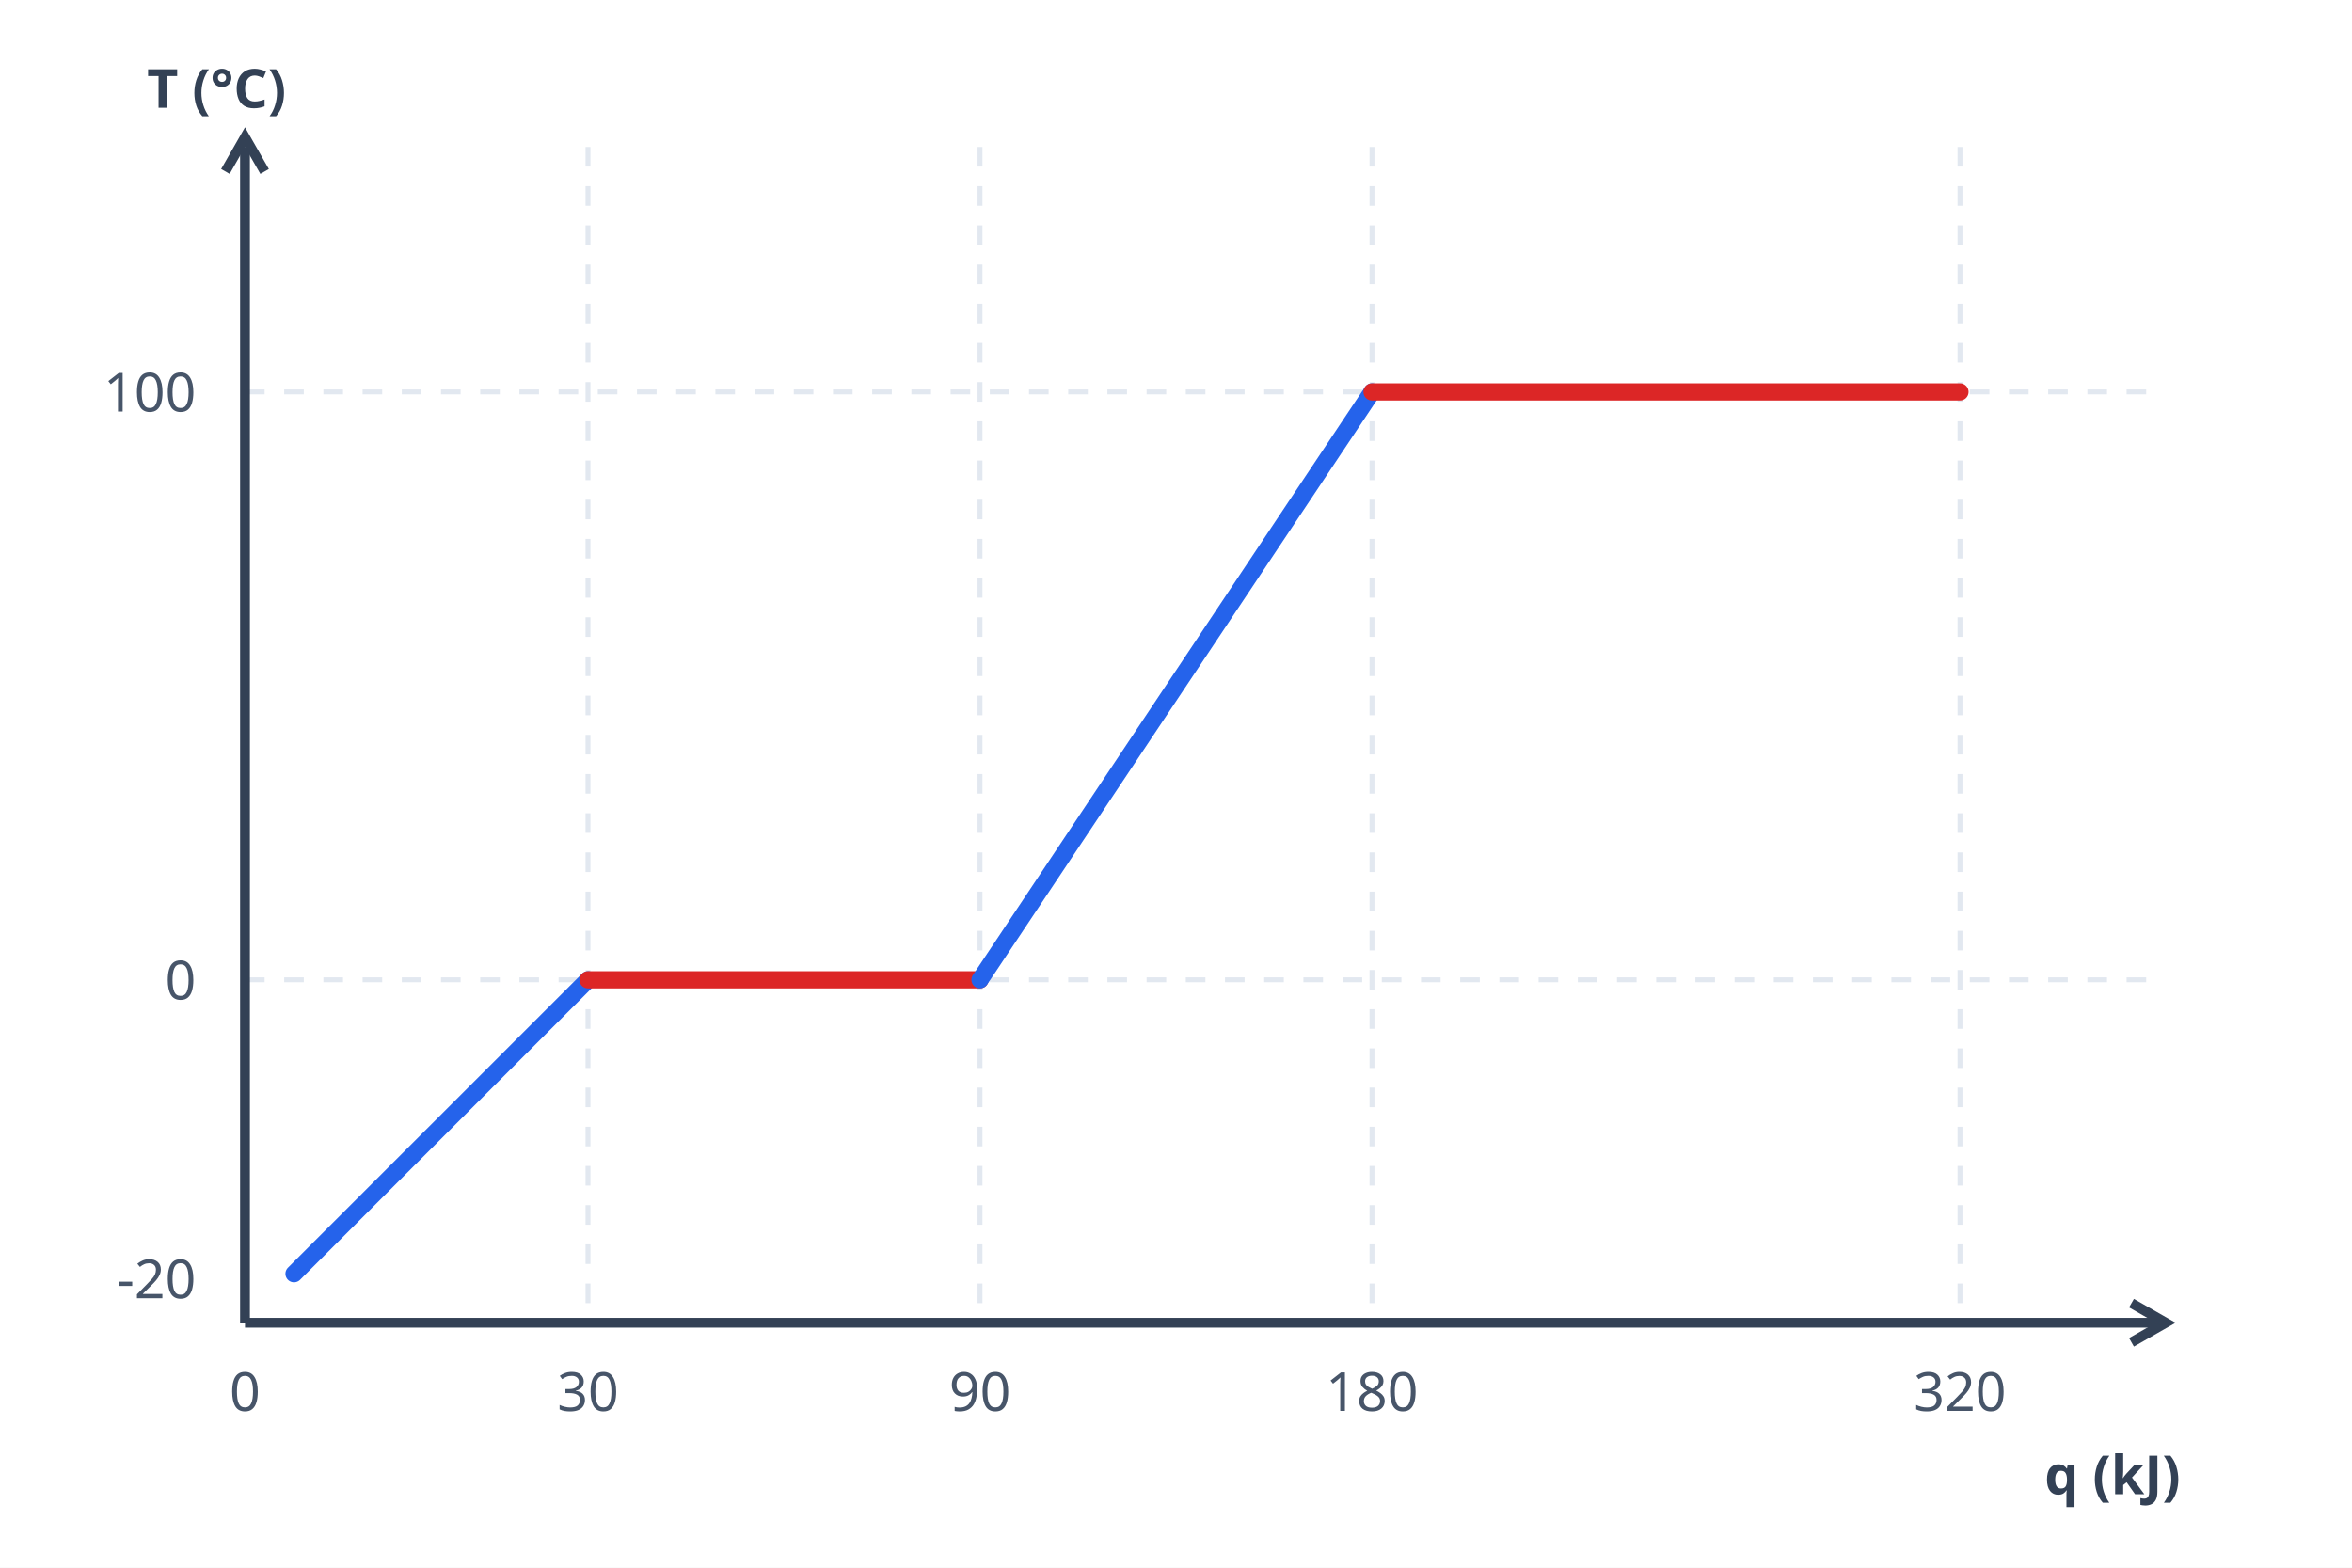
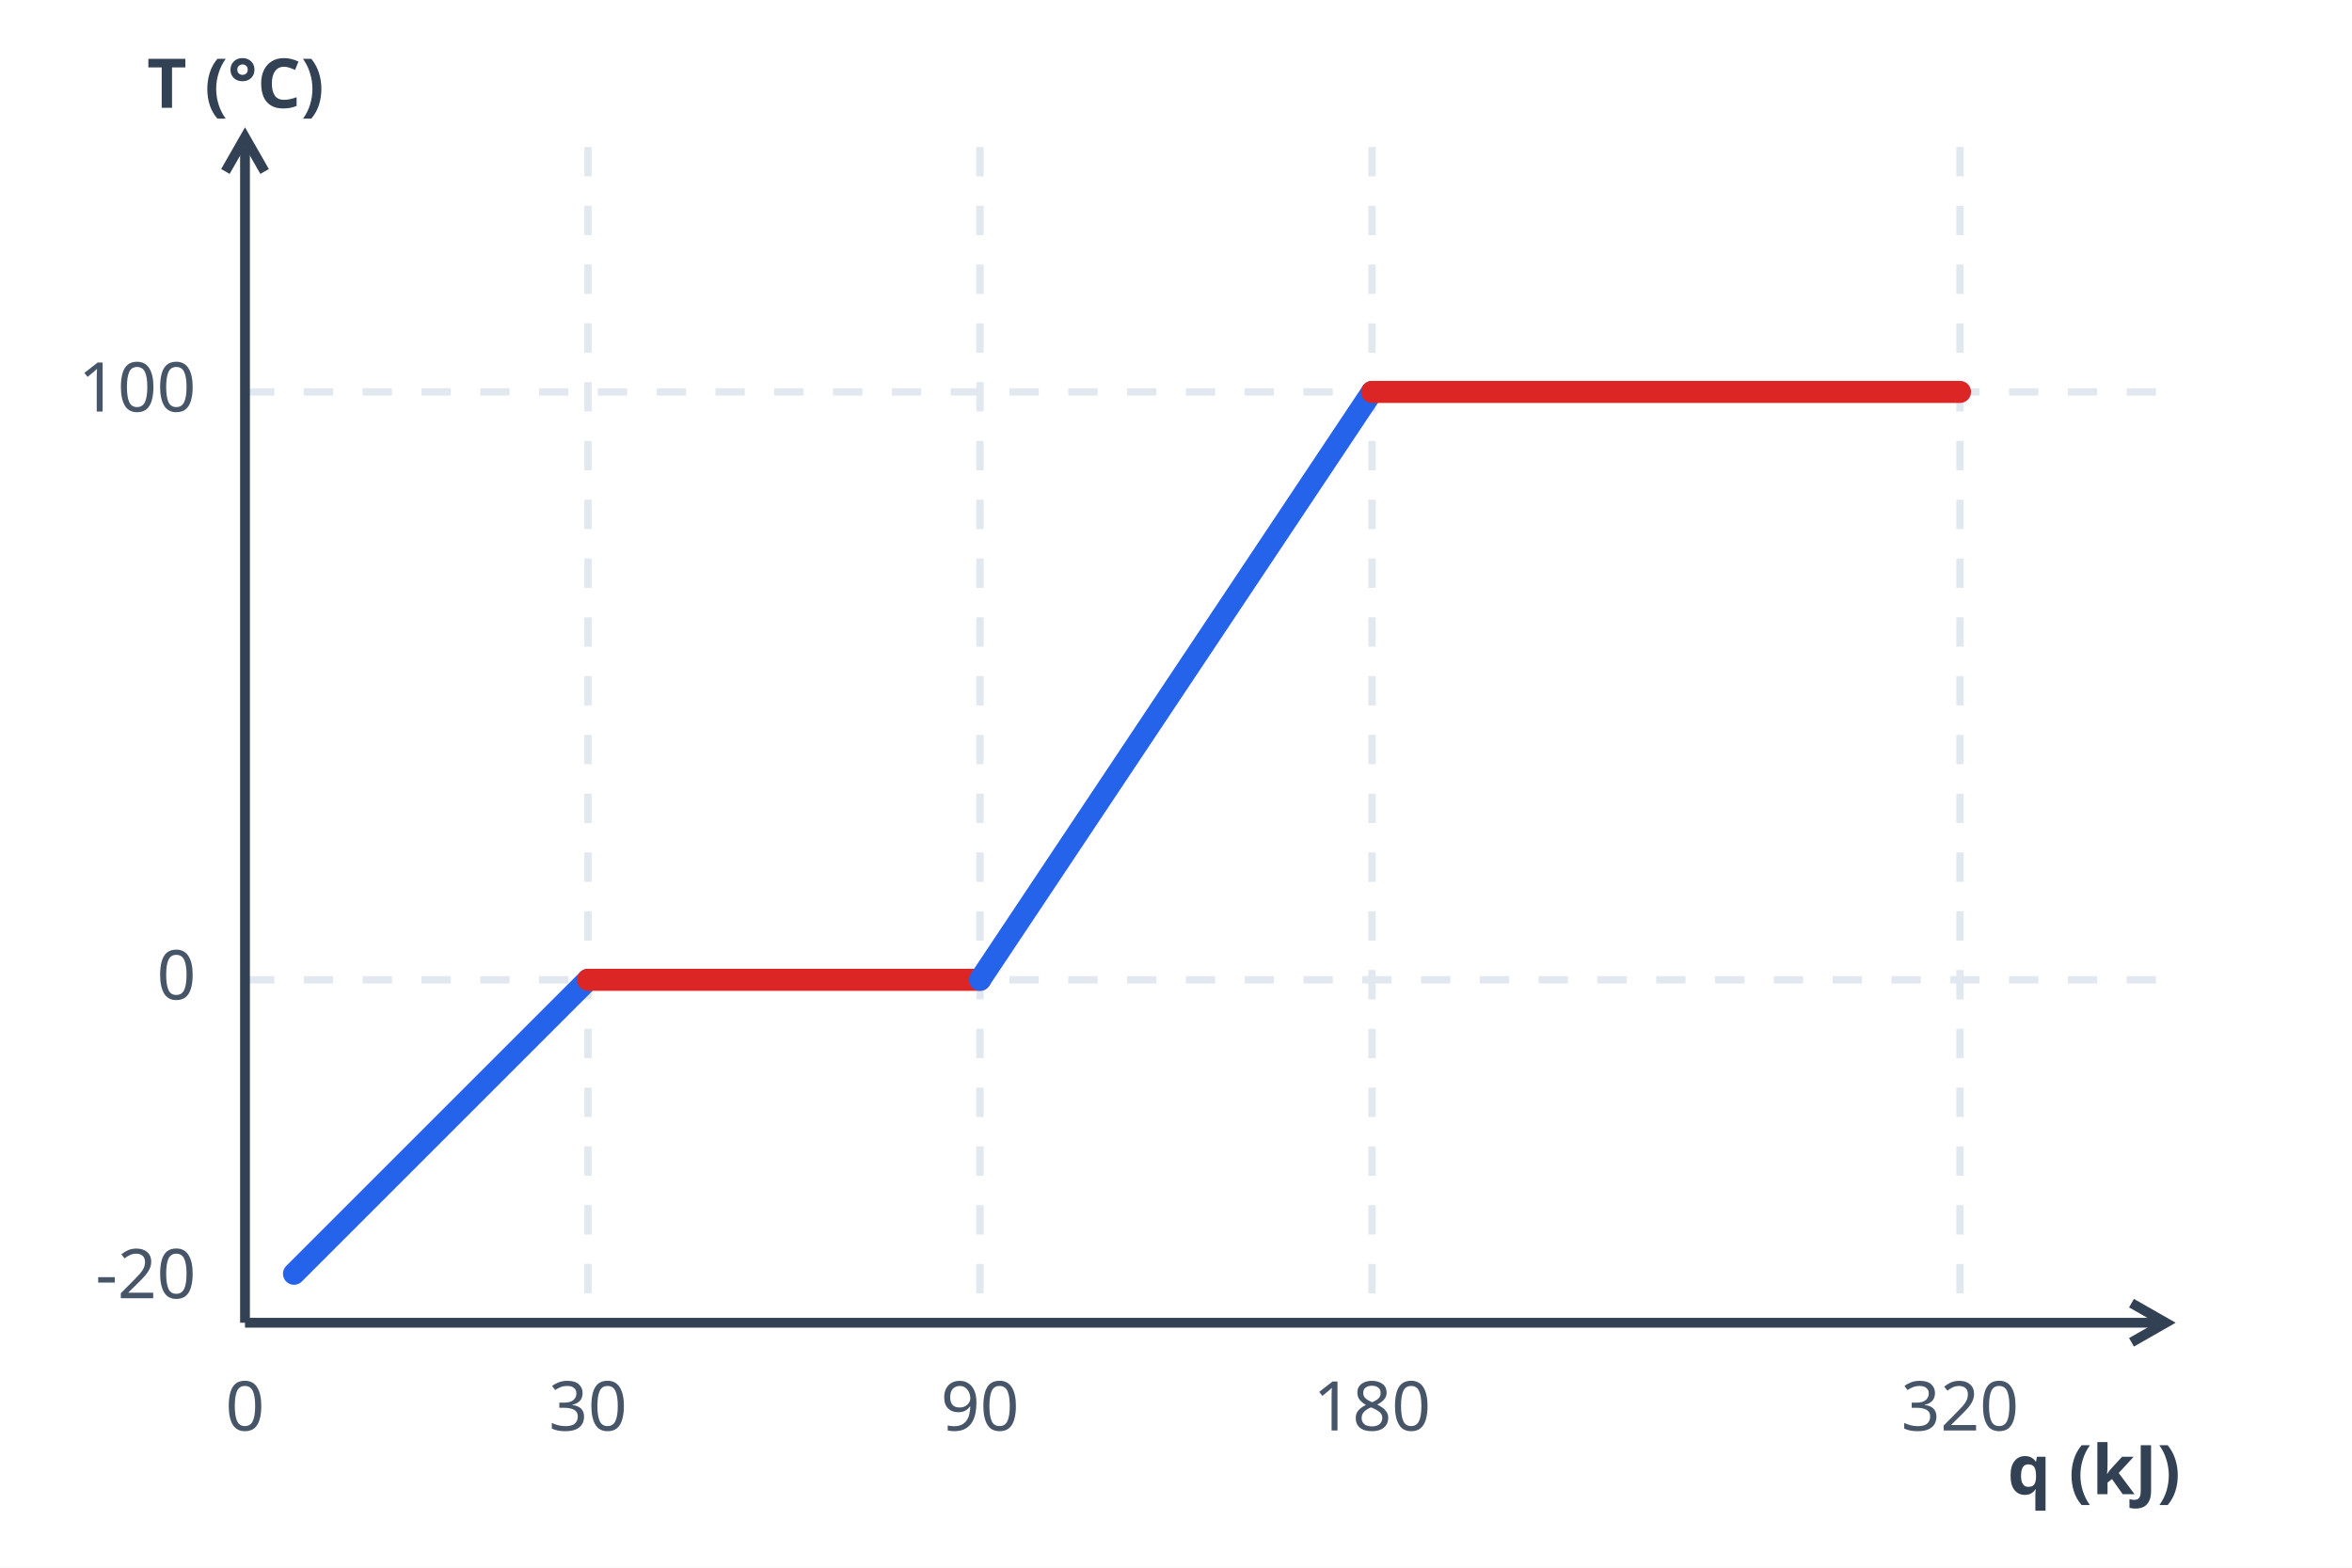
<svg xmlns="http://www.w3.org/2000/svg" viewBox="0 0 480 320">
  <rect width="480" height="320" fill="#ffffff" />
-   <g stroke="#e2e8f0" stroke-width="1" stroke-dasharray="4,4">
+   <g stroke="#e2e8f0" stroke-width="1.5" stroke-dasharray="6,6">
    <line x1="50" y1="200" x2="440" y2="200" />
    <line x1="50" y1="80" x2="440" y2="80" />
    <line x1="120" y1="30" x2="120" y2="270" />
    <line x1="200" y1="30" x2="200" y2="270" />
    <line x1="280" y1="30" x2="280" y2="270" />
    <line x1="400" y1="30" x2="400" y2="270" />
  </g>
  <line x1="50" y1="270" x2="440" y2="270" stroke="#334155" stroke-width="2" />
  <line x1="50" y1="270" x2="50" y2="30" stroke="#334155" stroke-width="2" />
  <path d="M435,266 L442,270 L435,274" fill="none" stroke="#334155" stroke-width="2" />
  <path d="M46,35 L50,28 L54,35" fill="none" stroke="#334155" stroke-width="2" />
-   <text x="40" y="265" font-family="sans-serif" font-size="11" fill="#475569" text-anchor="end">-20</text>
-   <text x="40" y="204" font-family="sans-serif" font-size="11" fill="#475569" text-anchor="end">0</text>
-   <text x="40" y="84" font-family="sans-serif" font-size="11" fill="#475569" text-anchor="end">100</text>
-   <text x="50" y="288" font-family="sans-serif" font-size="11" fill="#475569" text-anchor="middle">0</text>
-   <text x="120" y="288" font-family="sans-serif" font-size="11" fill="#475569" text-anchor="middle">30</text>
-   <text x="200" y="288" font-family="sans-serif" font-size="11" fill="#475569" text-anchor="middle">90</text>
-   <text x="280" y="288" font-family="sans-serif" font-size="11" fill="#475569" text-anchor="middle">180</text>
-   <text x="400" y="288" font-family="sans-serif" font-size="11" fill="#475569" text-anchor="middle">320</text>
-   <text x="445" y="305" font-family="sans-serif" font-size="11" font-weight="bold" fill="#334155" text-anchor="end">q (kJ)</text>
-   <text x="30" y="22" font-family="sans-serif" font-size="11" font-weight="bold" fill="#334155">T (°C)</text>
-   <line x1="60" y1="260" x2="120" y2="200" stroke="#2563eb" stroke-width="3.5" stroke-linecap="round" />
-   <line x1="120" y1="200" x2="200" y2="200" stroke="#dc2626" stroke-width="3.5" stroke-linecap="round" />
-   <line x1="200" y1="200" x2="280" y2="80" stroke="#2563eb" stroke-width="3.5" stroke-linecap="round" />
-   <line x1="280" y1="80" x2="400" y2="80" stroke="#dc2626" stroke-width="3.5" stroke-linecap="round" />
+   <text x="40" y="265" font-family="sans-serif" font-size="14" fill="#475569" text-anchor="end">-20</text>
+   <text x="40" y="204" font-family="sans-serif" font-size="14" fill="#475569" text-anchor="end">0</text>
+   <text x="40" y="84" font-family="sans-serif" font-size="14" fill="#475569" text-anchor="end">100</text>
+   <text x="50" y="292" font-family="sans-serif" font-size="14" fill="#475569" text-anchor="middle">0</text>
+   <text x="120" y="292" font-family="sans-serif" font-size="14" fill="#475569" text-anchor="middle">30</text>
+   <text x="200" y="292" font-family="sans-serif" font-size="14" fill="#475569" text-anchor="middle">90</text>
+   <text x="280" y="292" font-family="sans-serif" font-size="14" fill="#475569" text-anchor="middle">180</text>
+   <text x="400" y="292" font-family="sans-serif" font-size="14" fill="#475569" text-anchor="middle">320</text>
+   <text x="445" y="305" font-family="sans-serif" font-size="14" font-weight="bold" fill="#334155" text-anchor="end">q (kJ)</text>
+   <text x="30" y="22" font-family="sans-serif" font-size="14" font-weight="bold" fill="#334155">T (°C)</text>
+   <line x1="60" y1="260" x2="120" y2="200" stroke="#2563eb" stroke-width="4.5" stroke-linecap="round" />
+   <line x1="120" y1="200" x2="200" y2="200" stroke="#dc2626" stroke-width="4.5" stroke-linecap="round" />
+   <line x1="200" y1="200" x2="280" y2="80" stroke="#2563eb" stroke-width="4.5" stroke-linecap="round" />
+   <line x1="280" y1="80" x2="400" y2="80" stroke="#dc2626" stroke-width="4.5" stroke-linecap="round" />
</svg>
